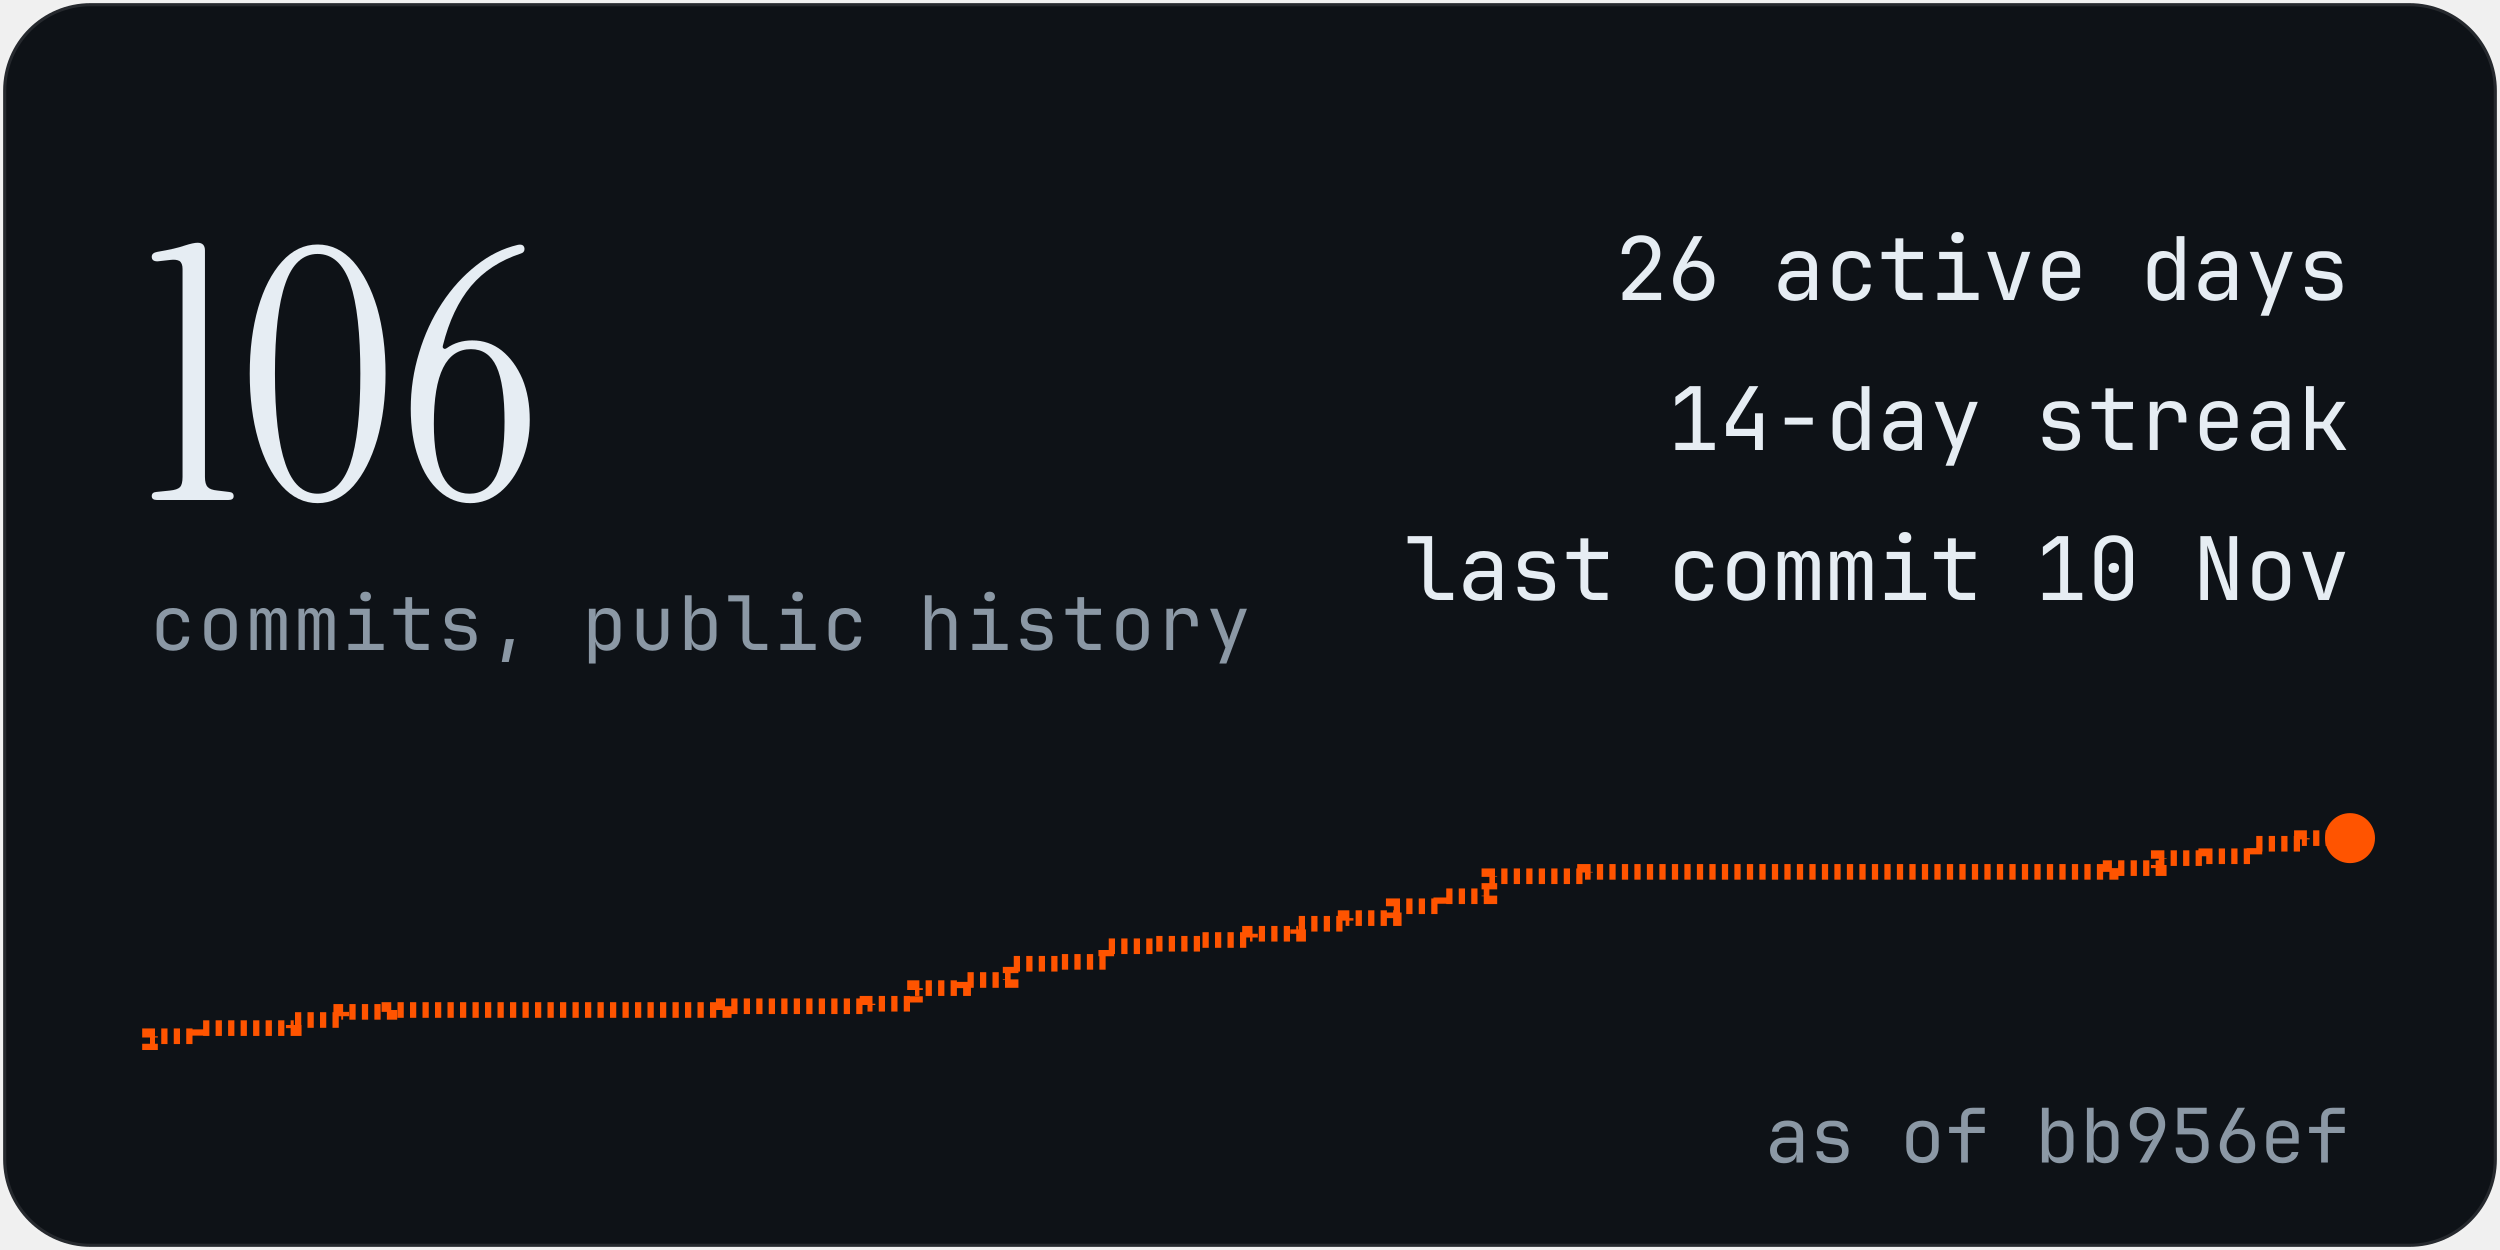
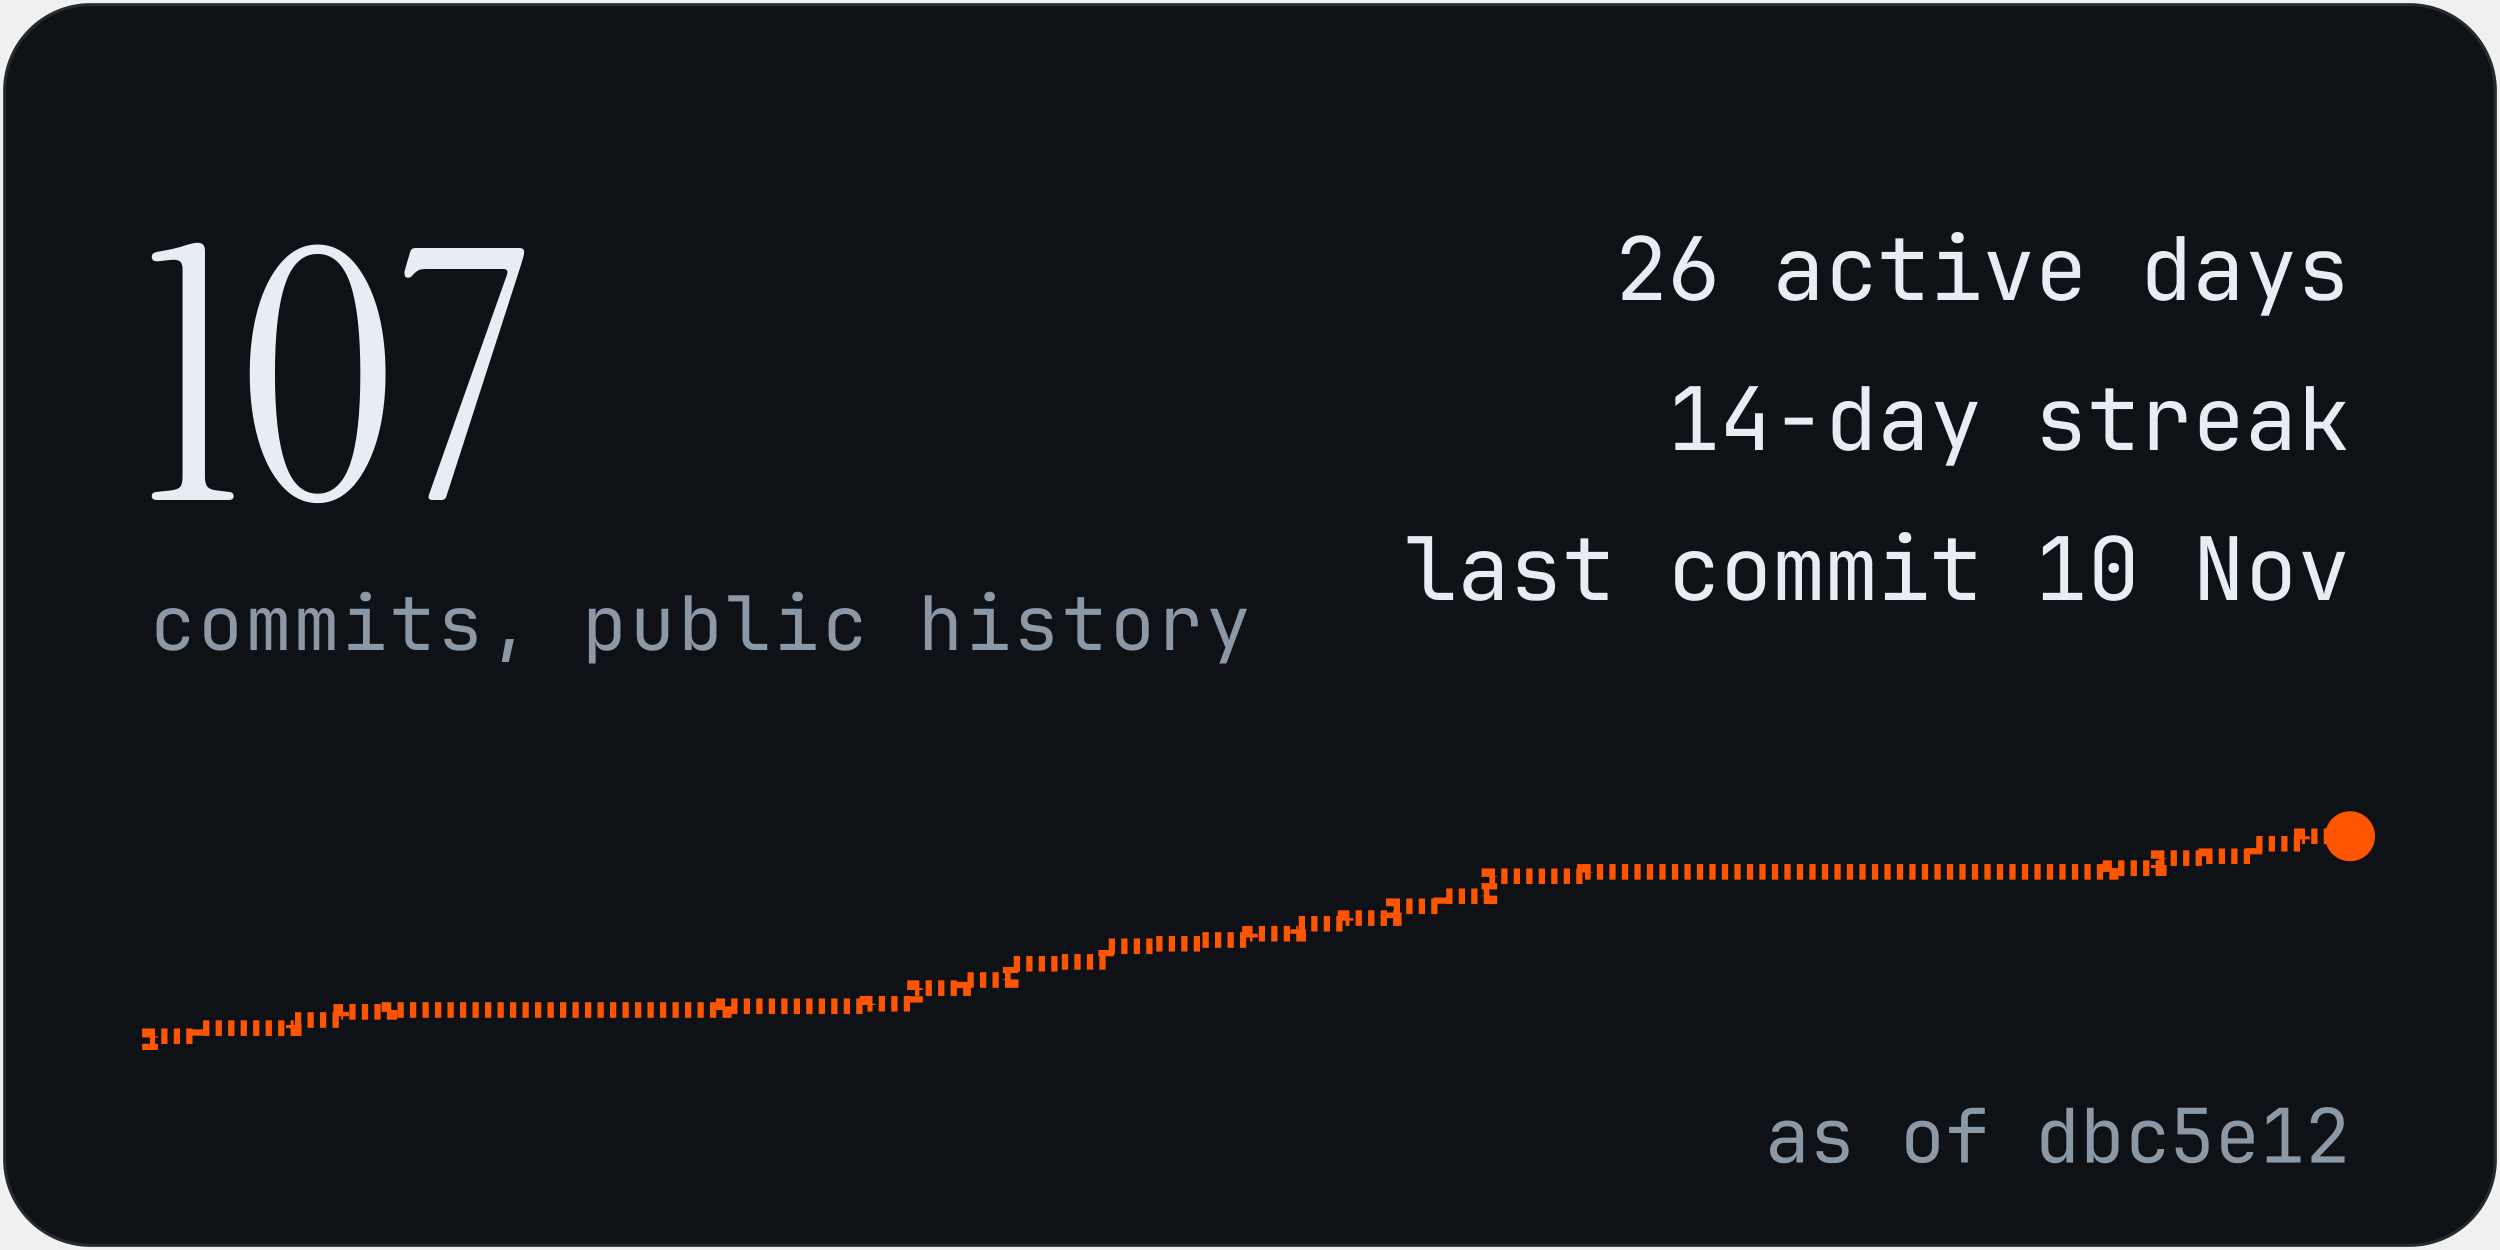
<svg xmlns="http://www.w3.org/2000/svg" viewBox="0 0 400 200" width="400" height="200" role="img" aria-labelledby="cg-title cg-desc">
  <style>.cg-stair{animation:cg-draw 1.6s cubic-bezier(.3,.8,.3,1) both}.cg-bar{transform-box:fill-box;transform-origin:center bottom;animation:cg-rise .4s ease-out both}.cg-flag{animation:cg-fade .4s ease-out 1.6s both}.cg-now-ring{transform-box:fill-box;transform-origin:center;animation:cg-pulse 3.2s ease-out infinite}@keyframes cg-draw{from{stroke-dashoffset:1}to{stroke-dashoffset:0}}@keyframes cg-rise{from{transform:scaleY(0)}to{transform:scaleY(1)}}@keyframes cg-fade{from{opacity:0}to{opacity:1}}@keyframes cg-pulse{from{opacity:.5;transform:scale(1)}to{opacity:0;transform:scale(2.6)}}@media (prefers-reduced-motion:reduce){.cg-stair,.cg-bar,.cg-flag,.cg-now-ring{animation:none}}</style>
  <defs>
    <path id="m44" d="M210 160l 55-306 108 0-70 306-93 0z" />
    <path id="m45" d="M140-290l 0-80 320 0 0 80-320 0z" />
    <path id="m48" d="M300 10q-101 0-160-59-60-58-60-156l 0-320q 0-98 60-157 59-58 160-58 101 0 161 58 59 59 59 157l 0 320q 0 65-27 113-27 49-76 75-50 27-117 27zM300-67q 60 0 97-39 36-38 36-99l 0-320q 0-61-36-100-37-38-97-38-60 0-96 38-37 39-37 100l 0 320q 0 61 37 99 36 39 96 39zM300-310q-27 0-43-15-17-15-17-43 0-27 17-42 16-14 43-14 27 0 44 14 16 15 16 42 0 28-16 43-17 15-44 15z" />
    <path id="m49" d="M90 0l 0-82 198 0 0-570-198 148 0-103 165-123 123 0 0 648 162 0 0 82-450 0z" />
    <path id="m50" d="M86 0l 0-83 243-260q 53-56 75-100 22-44 22-86 0-60-34-96-35-35-94-35-61 0-96 36-36 37-36 99l-90 0q 3-99 63-157 60-58 159-58 101 0 161 57 59 57 59 155 0 52-28 110-29 58-98 130l-197 206 332 0 0 82-441 0z" />
    <path id="m52" d="M400 0l 0-160-330 0 0-141 266-429 102 0-278 449 0 39 240 0 0-178 90 0 0 420-90 0z" />
    <path id="m53" d="M294 10q-101 0-160-57-59-56-59-153l 90 0q 0 60 35 95 35 35 95 35 60 0 95-35 35-35 35-95l 0-45q 0-60-34-95-34-35-92-35l-199 0 0-355 389 0 0 82-305 0 2 191 118 0q 101 0 156 55 55 56 55 157l 0 45q 0 97-59 153-60 57-162 57z" />
    <path id="m54" d="M301 10q-70 0-123-30-54-29-84-82-30-52-30-121 0-48 18-99 18-50 49-105l 169-303 100 0-180 313 3 2q 13-17 39-26 26-9 57-9 65 0 114 28 48 29 76 79 27 50 27 116 0 70-30 123-30 54-82 84-53 30-123 30zM300-70q 65 0 106-43 40-43 40-112 0-69-40-112-41-43-106-43-65 0-105 43-41 43-41 112 0 69 41 112 40 43 105 43z" />
-     <path id="m57" d="M195 0l 180-313-3-2q-10 16-37 25-27 10-59 10-63 0-110-29-48-28-75-78-27-50-27-116 0-71 30-124 30-53 83-83 53-30 122-30 71 0 124 29 53 30 83 82 30 53 30 122 0 48-18 98-18 51-49 106l-169 303-105 0zM300-350q 65 0 106-43 40-43 40-112 0-69-40-112-41-43-106-43-65 0-105 43-41 43-41 112 0 69 41 112 40 43 105 43z" />
    <path id="m78" d="M90 0l 0-730 120 0 223 625q-2-25-4-62-3-36-4-77-2-40-2-76l 0-410 87 0 0 730-120 0-222-625q 2 24 4 60 2 37 4 77 1 41 1 78l 0 410-87 0z" />
    <path id="m97" d="M252 10q-85 0-135-48-50-47-50-124 0-51 23-89 23-38 64-60 41-21 94-21l 170 0 0-43q 0-107-117-107-52 0-84 19-32 19-34 53l-90 0q 5-65 61-108 55-42 147-42 100 0 154 48 53 48 53 134l 0 378-89 0 0-100-2 0q-8 51-51 80-43 30-114 30zM274-66q 66 0 105-32 39-32 39-87l 0-77-160 0q-44 0-71 26-28 27-28 71 0 46 31 72 30 27 84 27z" />
    <path id="m98" d="M332 10q-62 0-102-31-40-30-47-84l-1 0 0 105-90 0 0-730 90 0 0 160-2 125 1 0q 8-53 49-84 40-31 102-31 83 0 132 55 49 55 49 150l 0 161q 0 94-49 149-49 55-132 55zM302-68q 57 0 89-30 32-30 32-97l 0-160q 0-68-32-98-32-29-89-29-55 0-87 35-33 35-33 97l 0 150q 0 62 33 97 32 35 87 35z" />
    <path id="m99" d="M308 10q-100 0-160-56-60-56-60-154l 0-150q 0-98 60-154 60-56 160-56 95 0 154 51 58 51 61 139l-90 0q-3-53-36-82-33-28-89-28-59 0-94 33-36 34-36 96l 0 151q 0 62 36 96 35 34 94 34 56 0 89-29 33-29 36-81l 90 0q-3 88-61 139-59 51-154 51z" />
    <path id="m100" d="M268 10q-82 0-131-55-50-55-50-149l 0-161q 0-95 49-150 49-55 132-55 62 0 103 31 40 31 48 84l 1 0-2-125 0-160 90 0 0 730-90 0 0-105-1 0q-7 54-47 84-40 31-102 31zM298-68q 56 0 88-35 32-35 32-97l 0-150q 0-62-32-97-32-35-88-35-57 0-89 29-32 30-32 98l 0 160q 0 67 32 97 32 30 89 30z" />
    <path id="m101" d="M300 10q-97 0-156-59-60-58-60-161l 0-130q 0-103 60-162 59-58 156-58 65 0 114 26 48 26 75 73 27 47 27 111l 0 98-344 0 0 52q 0 61 35 96 35 36 93 36 50 0 83-20 32-19 39-52l 90 0q-9 69-67 109-58 41-145 41zM172-322l 256 0 0-28q 0-65-33-101-34-35-95-35-61 0-94 35-34 36-34 101l 0 28z" />
    <path id="m102" d="M215 0l 0-393-160 0 0-82 160 0 0-115q 0-65 41-103 41-37 113-37l 161 0 0 82-161 0q-64 0-64 58l 0 115 225 0 0 82-225 0 0 393-90 0z" />
    <path id="m104" d="M92 0l 0-730 90 0 0 285 1 0q 7-55 45-85 38-30 101-30 83 0 132 51 49 51 49 139l 0 370-90 0 0-355q 0-62-31-96-32-33-86-33-56 0-88 35-33 35-33 99l 0 350-90 0z" />
    <path id="m105" d="M85 0l 0-82 195 0 0-386-175 0 0-82 265 0 0 468 185 0 0 82-470 0zM315-649q-33 0-52-17-19-17-19-46 0-30 19-48 19-17 52-17 33 0 52 17 19 18 19 48 0 29-19 46-19 17-52 17z" />
    <path id="m107" d="M97 0l 0-730 90 0 0 407 105 0 154-227 103 0-177 262 187 288-105 0-160-245-107 0 0 245-90 0z" />
    <path id="m108" d="M380 0q-73 0-116-43-44-42-44-112l 0-493-190 0 0-82 280 0 0 575q 0 34 19 53 19 20 51 20l 170 0 0 82-170 0z" />
    <path id="m109" d="M60 0l 0-550 78 0 0 73 2 0q 5-37 30-60 24-23 62-23 36 0 61 21 25 21 36 57l 1 0q 7-36 32-57 24-21 62-21 53 0 85 39 31 40 31 103l 0 418-84 0 0-419q 0-33-16-53-16-19-44-19-27 0-43 19-16 19-16 52l 0 420-74 0 0-419q 0-33-16-53-16-19-43-19-28 0-44 19-16 19-16 52l 0 420-84 0z" />
    <path id="m111" d="M300 8q-99 0-157-58-59-58-59-162l 0-126q 0-105 58-163 58-57 158-57 100 0 158 57 58 58 58 163l 0 126q 0 104-58 162-59 58-158 58zM300-72q 59 0 93-33 33-33 33-97l 0-146q 0-64-33-97-34-33-93-33-58 0-92 33-34 33-34 97l 0 146q 0 64 34 97 34 33 92 33z" />
    <path id="m112" d="M92 180l 0-730 90 0 0 105 1 0q 7-54 47-85 40-30 102-30 83 0 132 54 49 55 49 150l 0 161q 0 95-49 150-49 55-132 55-62 0-102-31-40-31-47-84l-3 0 2 125 0 160-90 0zM302-68q 57 0 89-30 32-30 32-97l 0-160q 0-68-32-98-32-29-89-29-55 0-87 35-33 35-33 97l 0 150q 0 62 33 97 32 35 87 35z" />
    <path id="m114" d="M112 0l 0-550 90 0 0 105 2 0q 7-53 45-84 38-31 102-31 86 0 133 51 46 52 46 147l 0 47-90 0 0-47q 0-120-117-120-59 0-90 34-31 34-31 98l 0 350-90 0z" />
    <path id="m115" d="M278 8q-92 0-142-42-51-41-51-117l 90 0q 0 38 27 59 27 22 76 22l 44 0q 50 0 78-22 27-22 27-62 0-71-65-80l-152-22q-56-8-87-47-31-38-31-101 0-72 50-113 49-41 136-41l 44 0q 80 0 131 39 50 40 54 104l-91 0q-2-29-27-48-26-19-67-19l-44 0q-46 0-72 21-26 21-26 57 0 58 53 66l 142 20q 140 20 140 164 0 77-50 119-51 43-143 43l-44 0z" />
    <path id="m116" d="M355 0q-68 0-109-40-41-39-41-105l 0-323-158 0 0-82 158 0 0-155 90 0 0 155 225 0 0 82-225 0 0 323q 0 28 17 45 16 18 43 18l 160 0 0 82-160 0z" />
    <path id="m117" d="M299 10q-95 0-152-57-57-56-57-153l 0-350 90 0 0 350q 0 60 32 95 32 36 87 36 56 0 89-36 32-35 32-95l 0-350 90 0 0 350q 0 97-58 153-58 57-153 57z" />
    <path id="m118" d="M241 0l-187-550 97 0 120 370q 11 33 19 63 8 31 12 48 5-17 12-48 7-30 17-63l 120-370 95 0-187 550-118 0z" />
    <path id="m121" d="M178 180l 81-214-205-516 97 0 130 340q 8 20 15 42 7 22 10 38 3-16 10-38 7-22 14-42l 121-340 95 0-274 730-94 0z" />
    <path id="d48" d="M230 9q-58 0-102-49-44-49-68-133-24-84-24-188 0-104 24-188 24-83 68-132 44-49 102-49 58 0 102 49 43 49 68 132 24 84 24 188 0 104-24 188-25 84-68 133-44 49-102 49zM230-18q 63 0 93-85 29-85 29-258 0-173-29-258-30-84-93-84-63 0-92 84-30 85-30 258 0 173 30 258 29 85 92 85z" />
    <path id="d49" d="M20 0q-15 0-15-11 0-11 13-12l 39-4q 21-2 29-10 7-8 7-29l 0-594q 0-17-9-23-10-5-25-3l-36 4q-18 1-18-13 0-11 16-14 53-9 78-18 25-8 37-8 21 0 21 22l 0 647q 0 21 8 29 7 8 28 10l 33 4q 13 1 13 12 0 11-15 11l-204 0z" />
-     <path id="d54" d="M206 9q-50 0-88-34-39-34-60-95-22-61-22-141 0-82 24-160 23-77 65-141 42-64 98-108 55-44 119-59 10-2 15 2 4 4 4 10 0 10-11 13-88 29-142 93-54 65-80 169-2 7 2 9 3 3 9-1 31-22 73-22 47 0 84 29 37 30 59 81 21 51 21 117 0 65-23 119-23 55-61 87-39 32-86 32zM204-18q 51 0 76-51 24-50 24-155 0-107-23-157-23-50-73-50-106 0-106 213 0 200 102 200z" />
+     <path id="d55" d="M99 0q-16 0-11-15l 223-629q 5-16-11-16l-222 0q-16 0-24 6-8 6-13 12-5 7-13 7-8 0-9-7-2-6 0-14l 15-52q 3-12 15-12l 297 0q 14 0 14 12 0 8-8 33l-214 664q-3 11-14 11l-25 0z" />
  </defs>
  <rect x="0.5" y="0.5" width="399" height="199" rx="14" fill="#0E1217" stroke="#FFFFFF" stroke-width="1" stroke-opacity="0.1" />
-   <g class="cg-text-group" data-name="commit-total" data-font="display" data-size="56" fill="#E6EDF3" data-bbox="24.3 38.8 60.5 41.7">
-     <g class="cg-run" data-bbox="24.3 38.8 60.5 41.7" transform="translate(24 80)scale(0.056)">
+   <g class="cg-text-group" data-name="commit-total" data-font="display" data-size="56" fill="#E6EDF3" data-bbox="24.3 38.8 59.6 41.7">
+     <g class="cg-run" data-bbox="24.3 38.8 59.6 41.7" transform="translate(24 80)scale(0.056)">
      <g fill="#E6EDF3">
        <use href="#d49" />
        <use href="#d48" x="249" />
-         <use href="#d54" x="709" />
+         <use href="#d55" x="709" />
      </g>
    </g>
  </g>
  <g class="cg-text-group" data-name="commit-caption" data-font="mono" data-size="12" fill="#8B98A5" data-bbox="25.1 94.7 174.5 11.5">
    <g class="cg-run" data-bbox="25.1 94.7 174.5 11.5" transform="translate(24 104)scale(0.012)">
      <g fill="#8B98A5">
        <use href="#m99" />
        <use href="#m111" x="640" />
        <use href="#m109" x="1280" />
        <use href="#m109" x="1920" />
        <use href="#m105" x="2560" />
        <use href="#m116" x="3200" />
        <use href="#m115" x="3840" />
        <use href="#m44" x="4480" />
        <use href="#m112" x="5760" />
        <use href="#m117" x="6400" />
        <use href="#m98" x="7040" />
        <use href="#m108" x="7680" />
        <use href="#m105" x="8320" />
        <use href="#m99" x="8960" />
        <use href="#m104" x="10240" />
        <use href="#m105" x="10880" />
        <use href="#m115" x="11520" />
        <use href="#m116" x="12160" />
        <use href="#m111" x="12800" />
        <use href="#m114" x="13440" />
        <use href="#m121" x="14080" />
      </g>
    </g>
  </g>
  <g class="cg-text-group" data-name="stats" data-font="mono" data-size="14" fill="#E6EDF3" data-bbox="225.2 37.1 150.2 59">
    <g class="cg-run" data-bbox="259.5 37.1 115.3 13.4" transform="translate(258.4 48)scale(0.014)">
      <g fill="#E6EDF3">
        <use href="#m50" />
        <use href="#m54" x="600" />
        <use href="#m97" x="1800" />
        <use href="#m99" x="2400" />
        <use href="#m116" x="3000" />
        <use href="#m105" x="3600" />
        <use href="#m118" x="4200" />
        <use href="#m101" x="4800" />
        <use href="#m100" x="6000" />
        <use href="#m97" x="6600" />
        <use href="#m121" x="7200" />
        <use href="#m115" x="7800" />
      </g>
    </g>
    <g class="cg-run" data-bbox="268.1 61.8 107.4 12.7" transform="translate(266.8 72)scale(0.014)">
      <g fill="#E6EDF3">
        <use href="#m49" />
        <use href="#m52" x="600" />
        <use href="#m45" x="1200" />
        <use href="#m100" x="1800" />
        <use href="#m97" x="2400" />
        <use href="#m121" x="3000" />
        <use href="#m115" x="4200" />
        <use href="#m116" x="4800" />
        <use href="#m114" x="5400" />
        <use href="#m101" x="6000" />
        <use href="#m97" x="6600" />
        <use href="#m107" x="7200" />
      </g>
    </g>
    <g class="cg-run" data-bbox="225.2 85.1 150 11" transform="translate(224.8 96)scale(0.014)">
      <g fill="#E6EDF3">
        <use href="#m108" />
        <use href="#m97" x="600" />
        <use href="#m115" x="1200" />
        <use href="#m116" x="1800" />
        <use href="#m99" x="3000" />
        <use href="#m111" x="3600" />
        <use href="#m109" x="4200" />
        <use href="#m109" x="4800" />
        <use href="#m105" x="5400" />
        <use href="#m116" x="6000" />
        <use href="#m49" x="7200" />
        <use href="#m48" x="7800" />
        <use href="#m78" x="9000" />
        <use href="#m111" x="9600" />
        <use href="#m118" x="10200" />
      </g>
    </g>
  </g>
-   <path d="M24 168L24 168L24 165.8L31.7 165.8L31.7 165.8L31.7 164.5L39.3 164.5L47 164.5L47 164.5L47 163.2L54.6 163.2L54.6 163.2L54.6 161.9L62.3 161.9L62.3 161.9L62.3 161.6L69.9 161.6L77.6 161.6L85.2 161.6L92.9 161.6L100.5 161.6L108.2 161.6L115.8 161.6L115.8 161.6L115.8 161L123.5 161L131.1 161L138.8 161L138.8 161L138.8 160.6L146.4 160.6L146.4 160.6L146.4 158.1L154.1 158.1L154.1 158.1L154.1 156.8L161.7 156.8L161.7 156.8L161.7 154.2L169.4 154.2L169.4 154.2L169.4 153.9L177 153.9L177 153.9L177 151.4L184.7 151.4L184.7 151.4L184.7 151L192.3 151L192.3 151L192.3 150.4L200 150.4L200 150.4L200 149.4L207.7 149.4L207.7 149.4L207.7 147.8L215.3 147.8L215.3 147.8L215.3 146.9L223 146.9L223 146.9L223 145L230.6 145L230.6 145L230.6 143.4L238.3 143.4L238.3 143.4L238.3 140.2L245.9 140.2L253.6 140.2L253.6 140.2L253.6 139.5L261.2 139.5L268.9 139.5L276.5 139.5L284.2 139.5L291.8 139.5L299.5 139.5L307.1 139.5L314.8 139.5L322.4 139.5L330.1 139.5L337.7 139.5L337.7 139.5L337.7 138.9L345.4 138.9L345.4 138.9L345.4 137.3L353 137.3L353 137.3L353 137L360.7 137L360.7 137L360.7 135L368.3 135L368.3 135L368.3 134.1L376 134.1" fill="none" stroke="#FF5400" stroke-width="2.5" class="cg-stair" pathLength="1" stroke-dasharray="1" stroke-dashoffset="0" />
-   <circle class="dm dm-now-dot" cx="376" cy="134.1" r="3.5" fill="#FF5400" stroke="#FF5400" stroke-width="1" />
-   <g class="cg-text-group" data-name="stamp" data-font="mono" data-size="12" fill="#8B98A5" data-bbox="283.2 177.1 92 9">
-     <g class="cg-run" data-bbox="283.2 177.1 92 9" transform="translate(282.4 186)scale(0.012)">
+   <path d="M24 168L24 168L24 165.8L31.7 165.8L31.7 165.8L31.7 164.5L39.3 164.5L47 164.5L47 164.5L47 163.2L54.6 163.2L54.6 163.2L54.6 161.9L62.3 161.9L62.3 161.9L62.3 161.6L69.9 161.6L77.6 161.6L85.2 161.6L92.9 161.6L100.5 161.6L108.2 161.6L115.8 161.6L115.8 161.6L115.8 161L123.5 161L131.1 161L138.8 161L138.8 161L138.8 160.6L146.4 160.6L146.4 160.6L146.4 158.1L154.1 158.1L154.1 158.1L154.1 156.8L161.7 156.8L161.7 156.8L161.7 154.2L169.4 154.2L169.4 154.2L169.4 153.9L177 153.9L177 153.9L177 151.4L184.7 151.4L184.7 151.4L184.7 151L192.3 151L192.3 151L192.3 150.4L200 150.4L200 150.4L200 149.4L207.7 149.4L207.7 149.4L207.7 147.8L215.3 147.8L215.3 147.8L215.3 146.9L223 146.9L223 146.9L223 145L230.6 145L230.6 145L230.6 143.4L238.3 143.4L238.3 143.4L238.3 140.2L245.9 140.2L253.6 140.2L253.6 140.2L253.6 139.5L261.2 139.5L268.9 139.5L276.5 139.5L284.2 139.5L291.8 139.5L299.5 139.5L307.1 139.5L314.8 139.5L322.4 139.5L330.1 139.5L337.7 139.5L337.7 139.5L337.7 138.9L345.4 138.9L345.4 138.9L345.4 137.3L353 137.3L353 137.3L353 137L360.7 137L360.7 137L360.7 135L368.3 135L368.3 135L368.3 133.8L376 133.8" fill="none" stroke="#FF5400" stroke-width="2.5" class="cg-stair" pathLength="1" stroke-dasharray="1" stroke-dashoffset="0" />
+   <circle class="dm dm-now-dot" cx="376" cy="133.8" r="3.5" fill="#FF5400" stroke="#FF5400" stroke-width="1" />
+   <g class="cg-text-group" data-name="stamp" data-font="mono" data-size="12" fill="#8B98A5" data-bbox="283.2 177.1 91.9 9">
+     <g class="cg-run" data-bbox="283.2 177.1 91.9 9" transform="translate(282.4 186)scale(0.012)">
      <g fill="#8B98A5">
        <use href="#m97" />
        <use href="#m115" x="600" />
        <use href="#m111" x="1800" />
        <use href="#m102" x="2400" />
-         <use href="#m98" x="3600" />
+         <use href="#m100" x="3600" />
        <use href="#m98" x="4200" />
-         <use href="#m57" x="4800" />
+         <use href="#m99" x="4800" />
        <use href="#m53" x="5400" />
-         <use href="#m54" x="6000" />
-         <use href="#m101" x="6600" />
-         <use href="#m102" x="7200" />
+         <use href="#m101" x="6000" />
+         <use href="#m49" x="6600" />
+         <use href="#m50" x="7200" />
      </g>
    </g>
  </g>
</svg>
